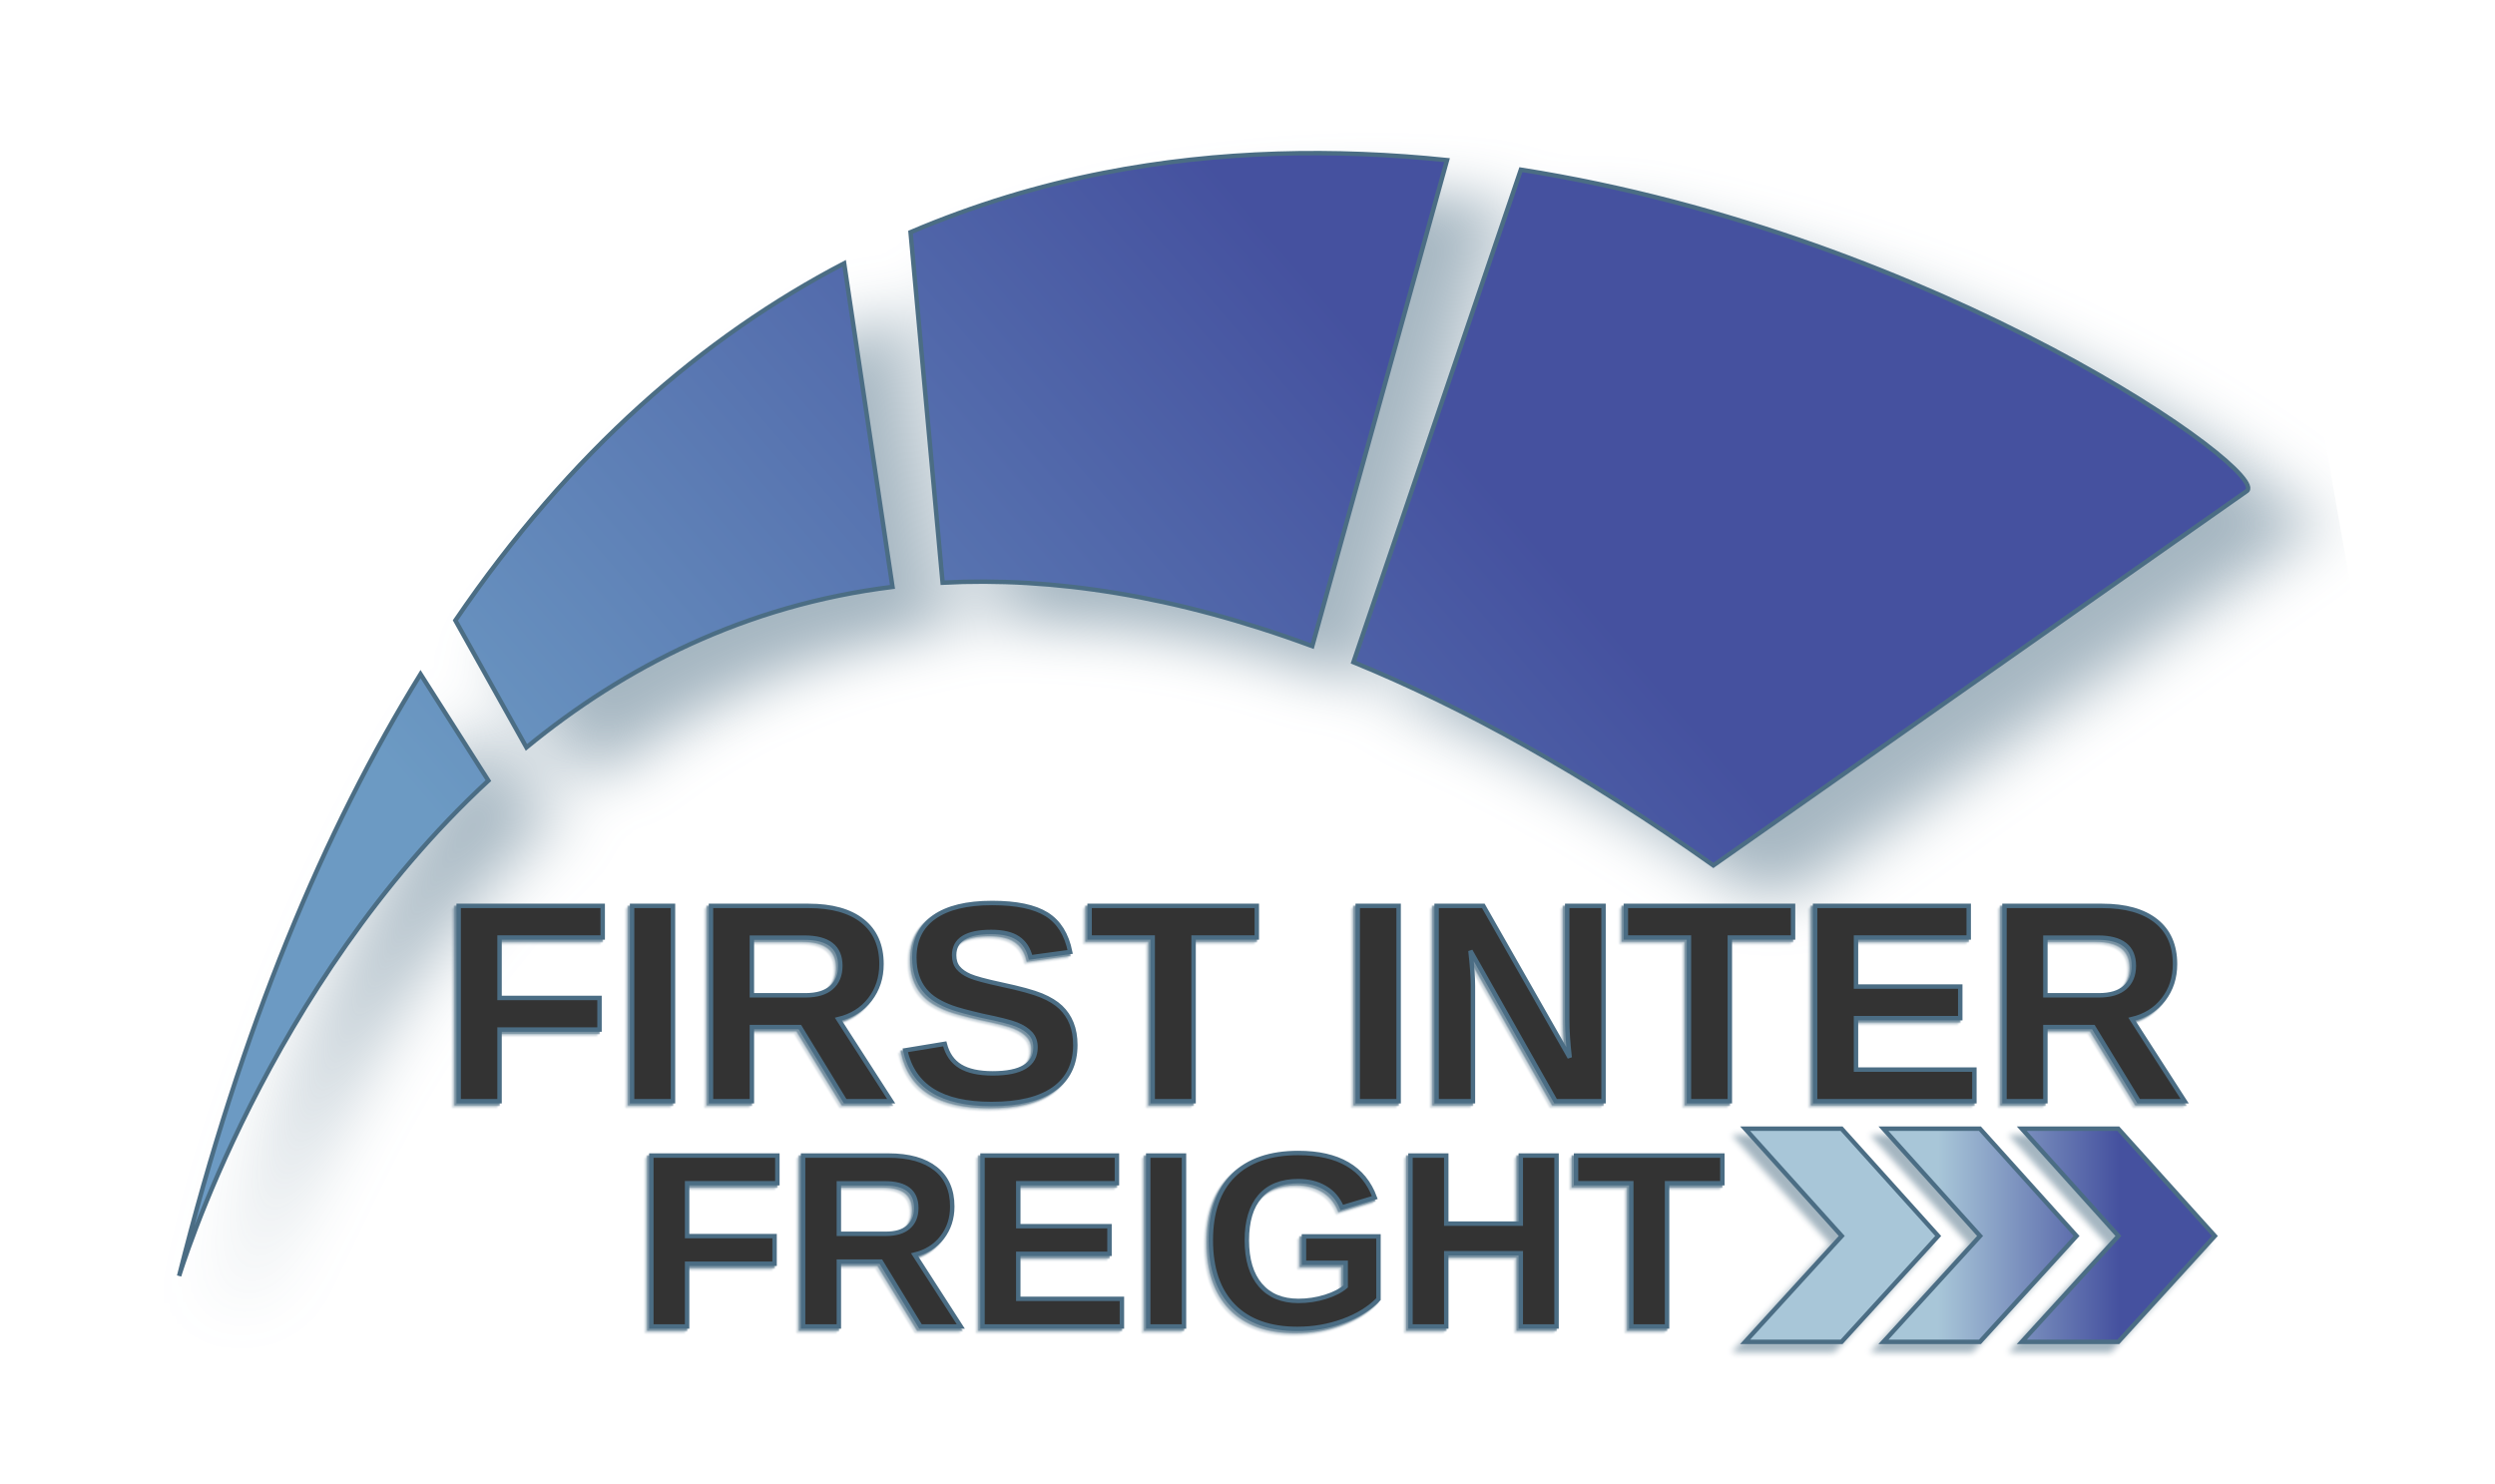
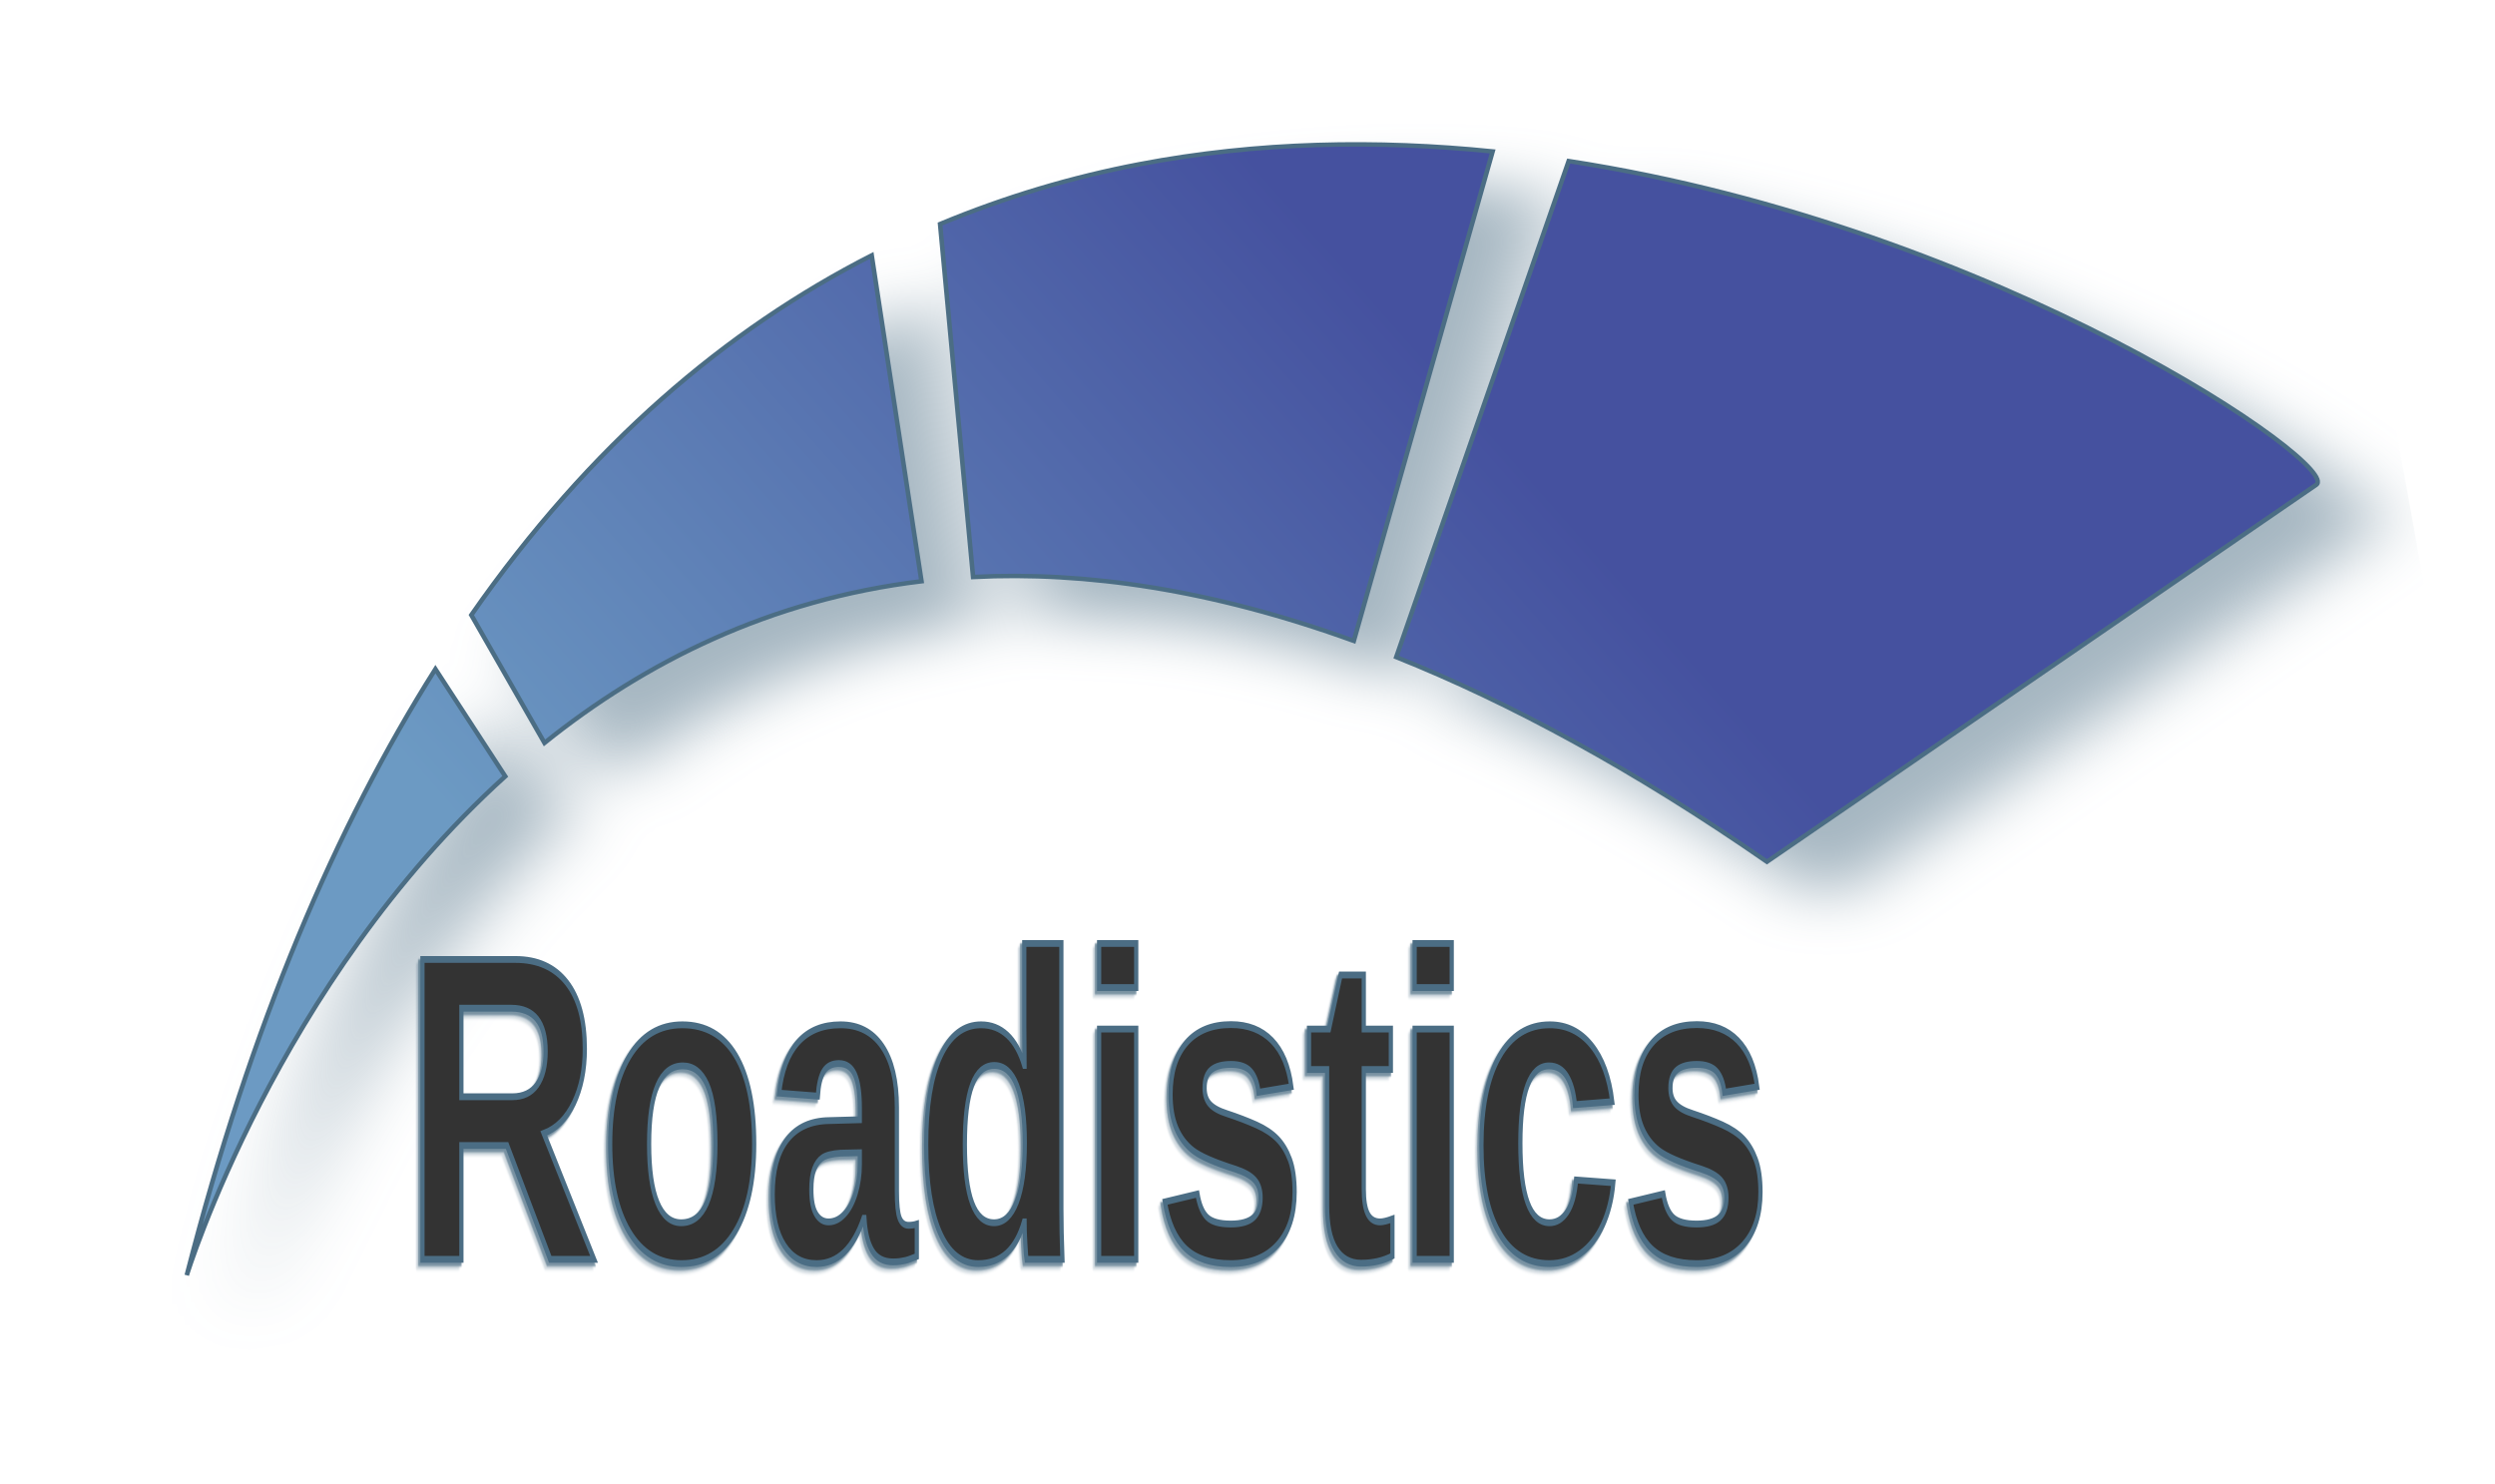
<svg xmlns="http://www.w3.org/2000/svg" xmlns:xlink="http://www.w3.org/1999/xlink" width="148.798mm" height="88.485mm" viewBox="0 0 148.798 88.485" version="1.1" id="svg1" xml:space="preserve">
  <defs id="defs1">
    <linearGradient id="linearGradient26">
      <stop style="stop-color:#45519f;stop-opacity:1;" offset="0.256" id="stop26" />
      <stop style="stop-color:#a8c6d8;stop-opacity:1;" offset="0.742" id="stop27" />
    </linearGradient>
    <linearGradient id="linearGradient5">
      <stop style="stop-color:#6c9ac3;stop-opacity:1;" offset="0.27" id="stop6" />
      <stop style="stop-color:#45519f;stop-opacity:1;" offset="0.833" id="stop5" />
    </linearGradient>
    <clipPath clipPathUnits="userSpaceOnUse" id="clipath_lpe_path-effect27-1">
      <path id="lpe_path-effect27-1" class="powerclip" d="M 45.321,20.52 H 185.005 V 85.74 H 45.321 Z" />
    </clipPath>
    <filter style="color-interpolation-filters:sRGB" id="filter46" x="-0.038" y="-0.089" width="1.099" height="1.232">
      <feFlood result="flood" in="SourceGraphic" flood-opacity="0.498" flood-color="rgb(75,109,132)" id="feFlood45" />
      <feGaussianBlur result="blur" in="SourceGraphic" stdDeviation="2" id="feGaussianBlur45" />
      <feOffset result="offset" in="blur" dx="3" dy="3" id="feOffset45" />
      <feComposite result="comp1" operator="in" in="flood" in2="offset" id="feComposite45" />
      <feComposite result="comp2" operator="over" in="SourceGraphic" in2="comp1" id="feComposite46" />
    </filter>
    <filter style="color-interpolation-filters:sRGB" id="filter41" x="-0.046" y="-0.048" width="1.069" height="1.136">
      <feFlood result="flood" in="SourceGraphic" flood-opacity="0.498" flood-color="rgb(75,109,132)" id="feFlood40" />
      <feGaussianBlur result="blur" in="SourceGraphic" stdDeviation="0.2" id="feGaussianBlur40" />
      <feOffset result="offset" in="blur" dx="-0.5" dy="0.5" id="feOffset40" />
      <feComposite result="comp1" operator="in" in="flood" in2="offset" id="feComposite40" />
      <feComposite result="comp2" operator="over" in="SourceGraphic" in2="comp1" id="feComposite41" />
    </filter>
    <filter style="color-interpolation-filters:sRGB" id="filter43" x="-0.01" y="-0.035" width="1.016" height="1.095">
      <feFlood result="flood" in="SourceGraphic" flood-opacity="0.498" flood-color="rgb(75,109,132)" id="feFlood41" />
      <feGaussianBlur result="blur" in="SourceGraphic" stdDeviation="0.2" id="feGaussianBlur41" />
      <feOffset result="offset" in="blur" dx="-0.5" dy="0.5" id="feOffset41" />
      <feComposite result="comp1" operator="in" in="flood" in2="offset" id="feComposite42" />
      <feComposite result="fbSourceGraphic" operator="over" in="SourceGraphic" in2="comp1" id="feComposite43" />
      <feColorMatrix result="fbSourceGraphicAlpha" in="fbSourceGraphic" values="0 0 0 -1 0 0 0 0 -1 0 0 0 0 -1 0 0 0 0 1 0" id="feColorMatrix47" />
      <feFlood id="feFlood47" result="flood" in="fbSourceGraphic" flood-opacity="0.498" flood-color="rgb(75,109,132)" />
      <feGaussianBlur id="feGaussianBlur47" result="blur" in="fbSourceGraphic" stdDeviation="0.2" />
      <feOffset id="feOffset47" result="offset" in="blur" dx="-0.5" dy="0.5" />
      <feComposite id="feComposite48" result="comp1" operator="in" in="flood" in2="offset" />
      <feComposite id="feComposite49" result="comp2" operator="over" in="fbSourceGraphic" in2="comp1" />
    </filter>
    <filter style="color-interpolation-filters:sRGB" id="filter47" x="-0.006" y="-0.031" width="1.01" height="1.083">
      <feFlood result="flood" in="SourceGraphic" flood-opacity="0.498" flood-color="rgb(75,109,132)" id="feFlood43" />
      <feGaussianBlur result="blur" in="SourceGraphic" stdDeviation="0.2" id="feGaussianBlur43" />
      <feOffset result="offset" in="blur" dx="-0.5" dy="0.5" id="feOffset43" />
      <feComposite result="comp1" operator="in" in="flood" in2="offset" id="feComposite44" />
      <feComposite result="fbSourceGraphic" operator="over" in="SourceGraphic" in2="comp1" id="feComposite47" />
      <feColorMatrix result="fbSourceGraphicAlpha" in="fbSourceGraphic" values="0 0 0 -1 0 0 0 0 -1 0 0 0 0 -1 0 0 0 0 1 0" id="feColorMatrix49" />
      <feFlood id="feFlood49" result="flood" in="fbSourceGraphic" flood-opacity="0.498" flood-color="rgb(75,109,132)" />
      <feGaussianBlur id="feGaussianBlur49" result="blur" in="fbSourceGraphic" stdDeviation="0.2" />
      <feOffset id="feOffset49" result="offset" in="blur" dx="-0.5" dy="0.5" />
      <feComposite id="feComposite50" result="comp1" operator="in" in="flood" in2="offset" />
      <feComposite id="feComposite51" result="comp2" operator="over" in="fbSourceGraphic" in2="comp1" />
    </filter>
    <rect x="213.248" y="404.53" width="737.673" height="349.617" id="rect53" />
    <rect x="215.078" y="366.091" width="324.906" height="105.251" id="rect54" />
-     <linearGradient xlink:href="#linearGradient26" id="linearGradient54" gradientUnits="userSpaceOnUse" gradientTransform="translate(-43.60262,-22.33029)" x1="175.693" y1="96.043" x2="153.43" y2="96.031" />
+     <linearGradient xlink:href="#linearGradient26" id="linearGradient54" gradientUnits="userSpaceOnUse" gradientTransform="translate(-43.3907,-17.13846)" x1="175.693" y1="96.043" x2="153.43" y2="96.031" />
    <linearGradient xlink:href="#linearGradient5" id="linearGradient55" gradientUnits="userSpaceOnUse" gradientTransform="translate(0.2840079,-0.1420041)" x1="50.445" y1="80.954" x2="142.96" y2="25.811" />
  </defs>
-   <path id="path51" clip-path="url(#clipath_lpe_path-effect27-1)" style="display:inline;fill:url(#linearGradient55);fill-opacity:1;fill-rule:nonzero;stroke:#4b6d84;stroke-width:0.265;stroke-dasharray:none;stroke-opacity:1;filter:url(#filter46)" d="m 116.059,25.53 c -3.948,0.073 -7.952,0.551 -11.969,1.483 l -1.747,20.916 c 6.467,0.791 13.496,3.134 21.053,7.554 l 12.949,-27.148 c -6.44,-1.834 -13.272,-2.935 -20.286,-2.805 z m -16.192,2.624 c -8.992,2.843 -17.985,8.181 -26.531,16.946 l 2.858,8.195 c 6.561,-3.695 14.306,-6.097 23.162,-5.637 z m 40.716,1.508 -14.933,27.191 c 6.022,3.804 12.367,8.92 19.033,15.663 L 179.869,56.064 C 181.723,55.351 164.429,37.839 140.583,29.662 Z M 70.733,47.894 c -7.265,8.148 -14.167,18.881 -20.412,32.847 0,0 8.126,-16.134 23.293,-25.891 z" transform="rotate(-10,3.961141,304.9553)" />
-   <text xml:space="preserve" transform="matrix(0.2645833,0,0,0.2645833,-34.80191,-61.2087)" id="text51" style="font-style:normal;font-variant:normal;font-weight:bold;font-stretch:normal;font-size:64px;font-family:Arial;-inkscape-font-specification:'Arial, Bold';font-variant-ligatures:normal;font-variant-caps:normal;font-variant-numeric:normal;font-variant-east-asian:normal;white-space:pre;shape-inside:url(#rect53);shape-padding:17.389;display:inline;opacity:1;fill:#333333;fill-opacity:1;stroke:#4b6d84;stroke-width:1;stroke-dasharray:none;stroke-opacity:1;filter:url(#filter47)">
-     <tspan x="230.637" y="479.568" id="tspan3">FIRST INTER</tspan>
+   <path id="path53" style="display:inline;opacity:0.8;fill:url(#linearGradient54);fill-opacity:1;stroke:#4b6d84;stroke-width:0.265;stroke-dasharray:none;stroke-opacity:1;filter:url(#filter41)" d="m 104.288,72.506 5.752,6.387 0.011,0.012 -0.011,0.012 -5.752,6.304 h 5.752 l 5.763,-6.316 -5.763,-6.399 z m 8.25,0 5.752,6.387 0.011,0.012 -0.011,0.012 -5.752,6.304 h 5.752 l 5.763,-6.316 -5.763,-6.399 z m 8.25,0 5.752,6.387 0.011,0.012 -0.011,0.012 -5.752,6.304 h 5.752 l 5.763,-6.316 -5.763,-6.399 z" transform="matrix(1.189045,0,0,1.525378,38.25863,-60.98656)" />
+   <path id="path51" clip-path="url(#clipath_lpe_path-effect27-1)" style="display:inline;fill:url(#linearGradient55);fill-opacity:1;fill-rule:nonzero;stroke:#4b6d84;stroke-width:0.265;stroke-dasharray:none;stroke-opacity:1;filter:url(#filter46)" d="m 116.059,25.53 c -3.948,0.073 -7.952,0.551 -11.969,1.483 l -1.747,20.916 c 6.467,0.791 13.496,3.134 21.053,7.554 l 12.949,-27.148 c -6.44,-1.834 -13.272,-2.935 -20.286,-2.805 z m -16.192,2.624 c -8.992,2.843 -17.985,8.181 -26.531,16.946 l 2.858,8.195 c 6.561,-3.695 14.306,-6.097 23.162,-5.637 z m 40.716,1.508 -14.933,27.191 c 6.022,3.804 12.367,8.92 19.033,15.663 L 179.869,56.064 C 181.723,55.351 164.429,37.839 140.583,29.662 Z M 70.733,47.894 c -7.265,8.148 -14.167,18.881 -20.412,32.847 0,0 8.126,-16.134 23.293,-25.891 z" transform="matrix(1.01428,-0.1748896,0.1788449,0.9918482,-54.34129,4.772017)" />
+   <text xml:space="preserve" transform="matrix(0.2519278,0,0,0.4062045,-33.9883,-119.6944)" id="text51" style="font-style:normal;font-variant:normal;font-weight:bold;font-stretch:normal;font-size:64px;font-family:Arial;-inkscape-font-specification:'Arial, Bold';font-variant-ligatures:normal;font-variant-caps:normal;font-variant-numeric:normal;font-variant-east-asian:normal;white-space:pre;shape-inside:url(#rect53);shape-padding:17.389;display:inline;opacity:1;fill:#333333;fill-opacity:1;stroke:#4b6d84;stroke-width:1;stroke-dasharray:none;stroke-opacity:1;filter:url(#filter47)">
+     <tspan x="230.637" y="479.568" id="tspan1">Roadistics</tspan>
  </text>
-   <text xml:space="preserve" transform="matrix(0.2645833,0,0,0.2645833,-19.0537,-31.09687)" id="text53" style="font-style:normal;font-variant:normal;font-weight:bold;font-stretch:normal;font-size:56px;font-family:Arial;-inkscape-font-specification:'Arial, Bold';font-variant-ligatures:normal;font-variant-caps:normal;font-variant-numeric:normal;font-variant-east-asian:normal;white-space:pre;shape-inside:url(#rect54);display:inline;opacity:1;fill:#333333;fill-opacity:1;stroke:#4b6d84;stroke-width:1;stroke-dasharray:none;stroke-opacity:1;filter:url(#filter43)">
-     <tspan x="215.078" y="416.534" id="tspan4">FREIGHT</tspan>
-   </text>
-   <path id="path53" style="display:inline;opacity:1;fill:url(#linearGradient54);fill-opacity:1;stroke:#4b6d84;stroke-width:0.265;stroke-dasharray:none;stroke-opacity:1;filter:url(#filter41)" d="m 104.076,67.314 5.752,6.387 0.011,0.012 -0.011,0.012 -5.752,6.304 h 5.752 l 5.763,-6.316 -5.763,-6.399 z m 8.25,0 5.752,6.387 0.011,0.012 -0.011,0.012 -5.752,6.304 h 5.752 l 5.763,-6.316 -5.763,-6.399 z m 8.25,0 5.752,6.387 0.011,0.012 -0.011,0.012 -5.752,6.304 h 5.752 l 5.763,-6.316 -5.763,-6.399 z" />
</svg>
